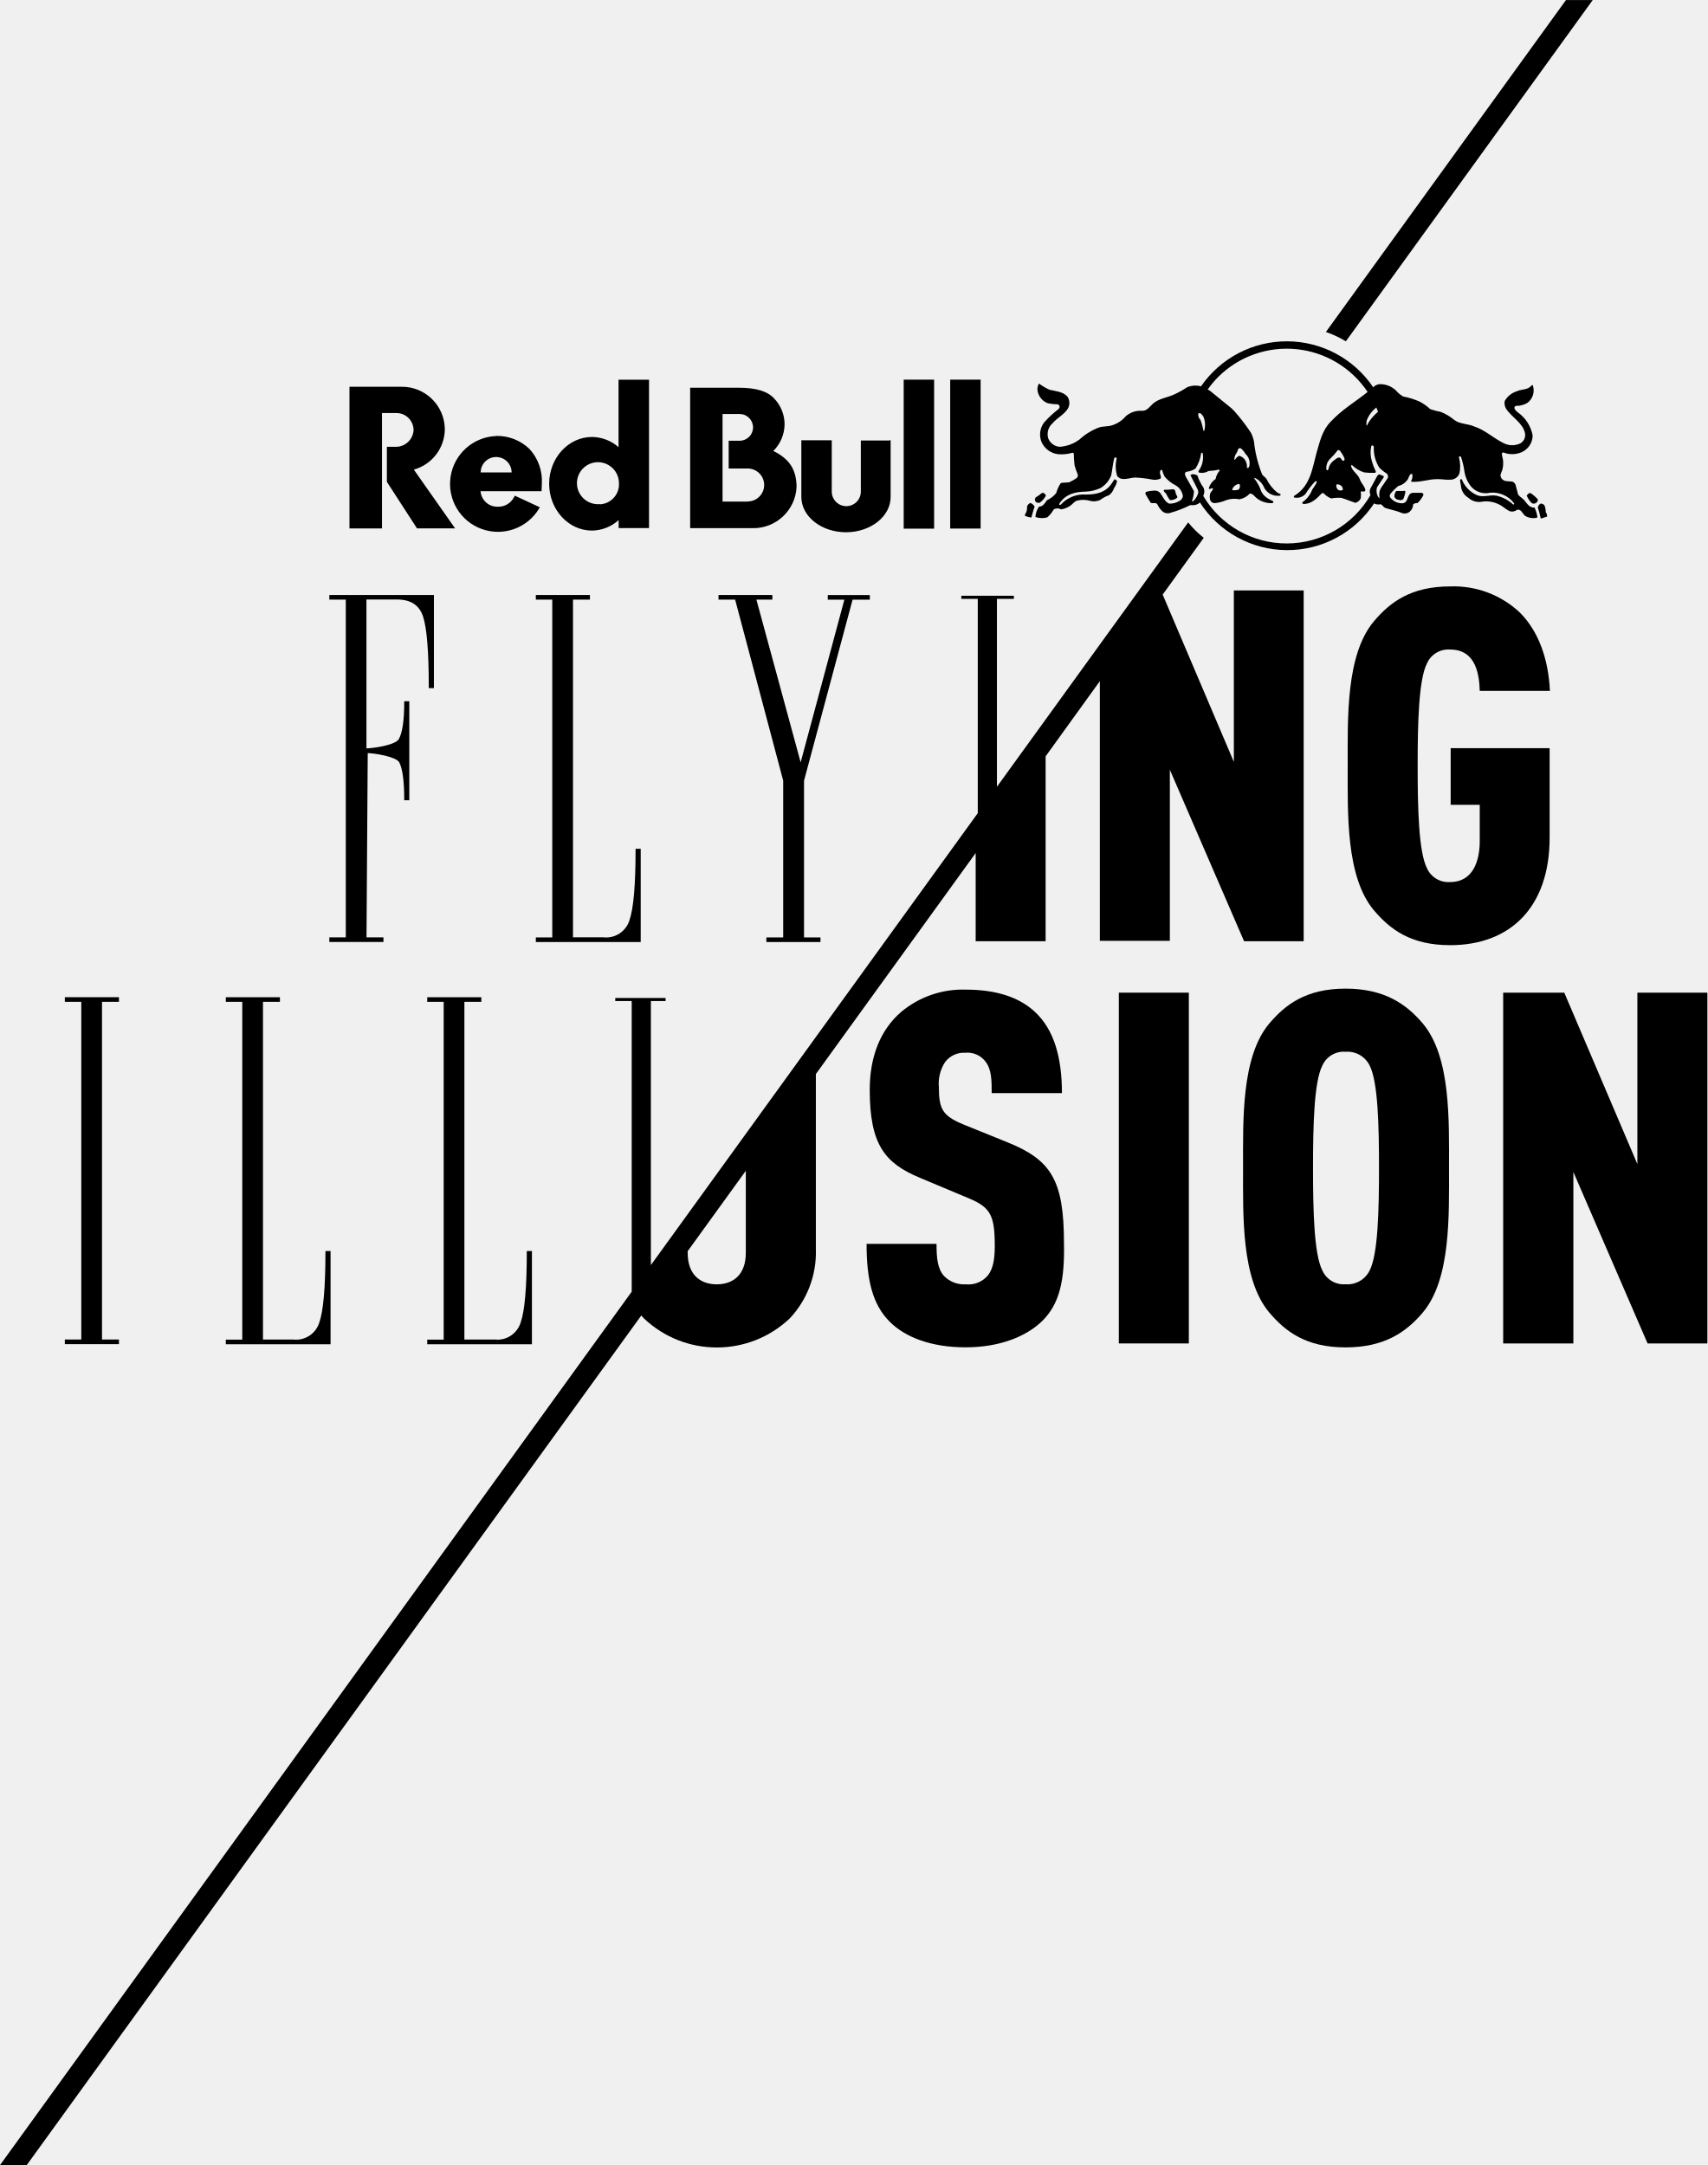
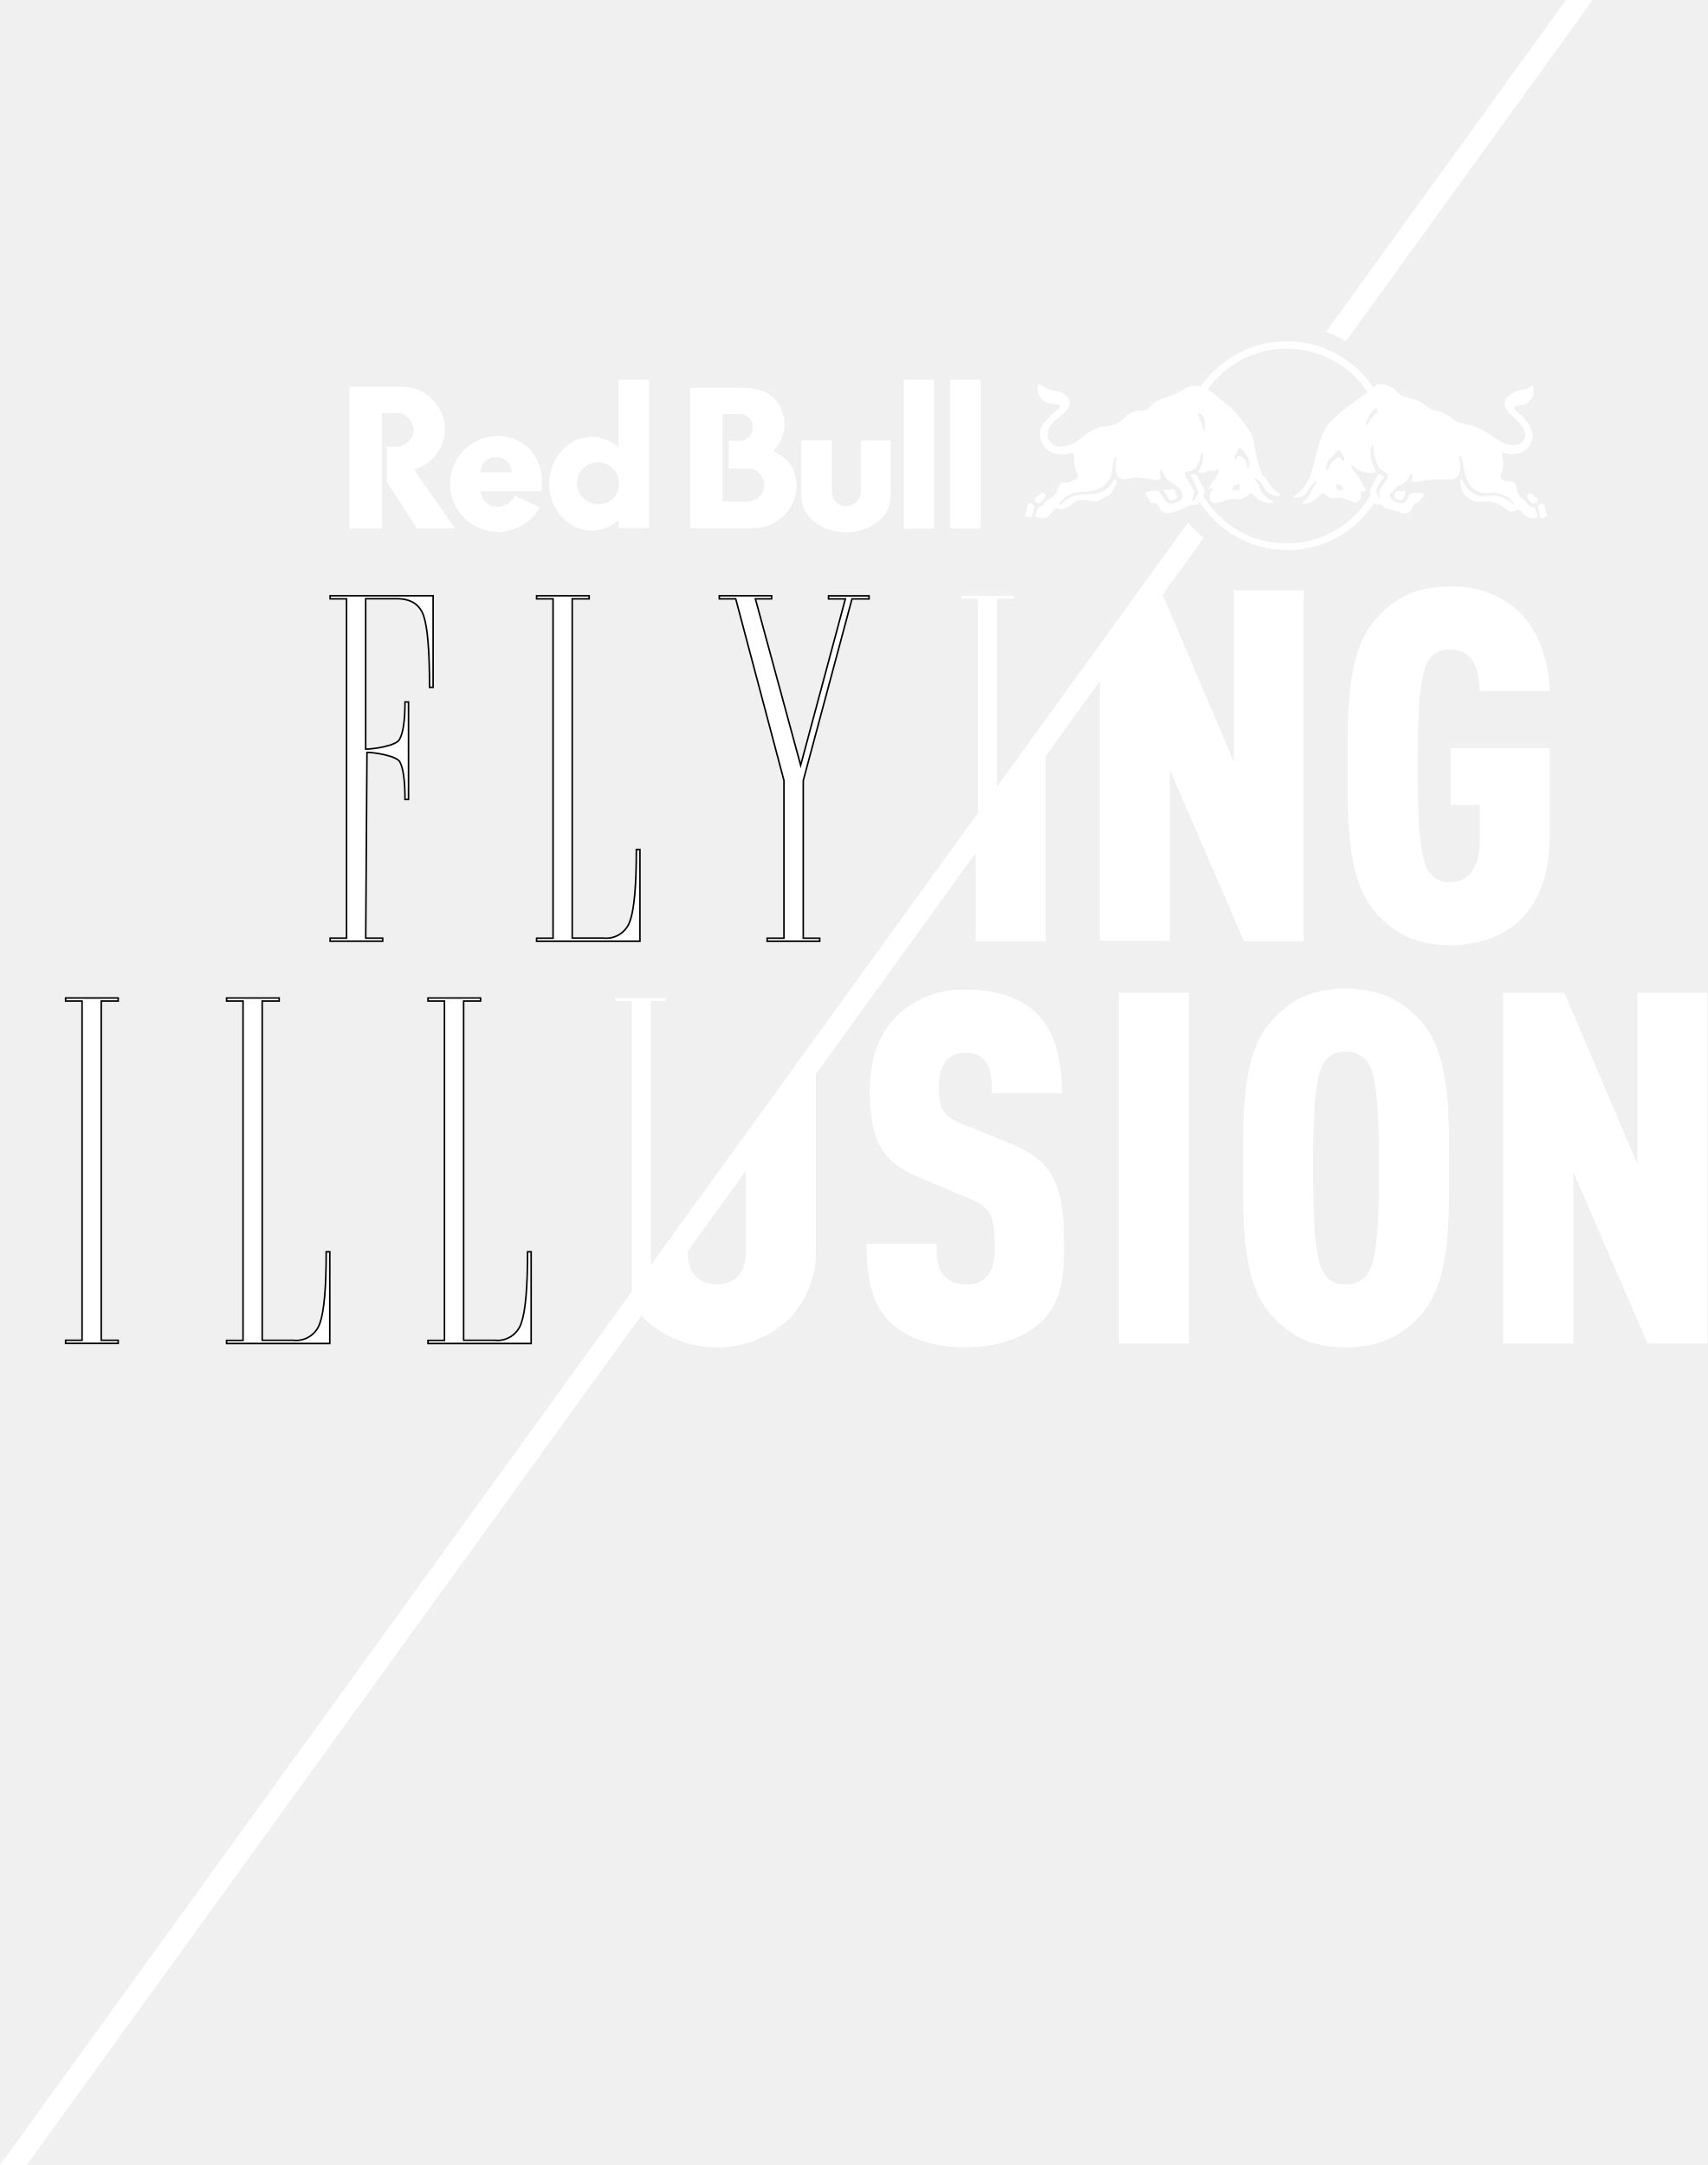
<svg xmlns="http://www.w3.org/2000/svg" id="Ebene_1" data-name="Ebene 1" viewBox="0 0 276.06 350.14">
  <defs>
-     <style>.cls-1{stroke:#000;stroke-miterlimit:10;stroke-width:0.25px;}</style>
+     <style>.cls-1,.cls-2{fill:#fff;}.cls-1{stroke:#000;stroke-miterlimit:10;stroke-width:0.25px;}</style>
  </defs>
  <path class="cls-1" d="M342.37,275.56h2.74v0.5h-8.5v-0.5h2.66V220.69h-2.66v-0.5h16.66V235h-0.58q0-8.71-.94-11.52t-4.32-2.81h-5.07V245c1.15,0,4.86-.51,5.46-1.55s0.9-3.06.9-6.08h0.57v15.77h-0.57q0-4.54-.83-6.08c-0.55-1-4.22-1.55-5.32-1.55Z" transform="translate(-283.23 -123.84)" />
  <path class="cls-1" d="M380.85,275.56a4.06,4.06,0,0,0,4.28-2.84q1-2.84,1-11.48h0.58v14.83H370v-0.5h2.66V220.69H370v-0.5h8.5v0.5h-2.74v54.86h5.07Z" transform="translate(-283.23 -123.84)" />
  <path class="cls-1" d="M410,275.56V250.07l-7.8-29.38h-2.66v-0.5H408v0.5h-2.62l7.32,26.92,7.23-26.91h-2.72v-0.5h6.55v0.5H421l-7.88,29.38v25.49h2.66v0.5h-8.5v-0.5H410Z" transform="translate(-283.23 -123.84)" />
  <path class="cls-1" d="M299.6,285.74v54.86h2.74v0.5h-8.5v-0.5h2.66V285.74h-2.66v-0.5h8.5v0.5H299.6Z" transform="translate(-283.23 -123.84)" />
  <path class="cls-1" d="M330.7,340.61a4.06,4.06,0,0,0,4.28-2.84q1-2.84,1-11.48h0.58v14.83H319.87v-0.5h2.66V285.74h-2.66v-0.5h8.5v0.5h-2.74v54.86h5.07Z" transform="translate(-283.23 -123.84)" />
  <path class="cls-1" d="M363.26,340.61a4.06,4.06,0,0,0,4.28-2.84q1-2.84,1-11.48h0.58v14.83H352.44v-0.5h2.66V285.74h-2.66v-0.5h8.5v0.5H358.2v54.86h5.07Z" transform="translate(-283.23 -123.84)" />
-   <path d="M451.72,337.52c-2.55,2.47-6.85,4.22-12.35,4.22s-9.72-1.59-12.27-4.14c-2.79-2.79-3.74-6.77-3.74-12.59h11.31c0,2.31.16,4,1.2,5.18a4.5,4.5,0,0,0,3.51,1.36,4.1,4.1,0,0,0,3.59-1.44c0.8-1,1.12-2.47,1.12-4.78,0-5.42-.88-6.37-4.94-8L432,314.33c-5.74-2.39-8.13-5.42-8.13-14.26,0-5.26,1.67-9.64,5.1-12.59a15.49,15.49,0,0,1,10.44-3.59c5,0,8.69,1.28,11.16,3.59,3.11,2.87,4.38,7.41,4.38,13.15H443.59c0-2,0-3.83-1-5.1a3.66,3.66,0,0,0-3.27-1.43,3.8,3.8,0,0,0-3.27,1.51,6.4,6.4,0,0,0-1,4.06c0,3.59.64,4.62,3.9,6l7.09,2.87c7.17,2.87,9.24,6.14,9.24,16.41C455.39,330.67,454.67,334.66,451.72,337.52Z" transform="translate(-283.23 -123.84)" />
-   <path d="M464.15,341.11V284.38h11.32v56.73H464.15Z" transform="translate(-283.23 -123.84)" />
-   <path d="M513.32,336.09c-2.63,3.11-6.14,5.66-12.51,5.66s-9.72-2.55-12.35-5.66c-4.54-5.42-4.22-15.7-4.22-23.35s-0.32-17.93,4.22-23.35c2.63-3.11,6-5.66,12.35-5.66s9.88,2.55,12.51,5.66c4.54,5.42,4.22,15.7,4.22,23.35S517.86,330.67,513.32,336.09Zm-8.61-39.92a4,4,0,0,0-3.9-2.23,3.78,3.78,0,0,0-3.75,2.23c-1.35,2.63-1.51,9.72-1.51,16.57s0.16,13.94,1.51,16.57a3.78,3.78,0,0,0,3.75,2.23,4,4,0,0,0,3.9-2.23c1.35-2.63,1.51-9.72,1.51-16.57S506.06,298.8,504.71,296.17Z" transform="translate(-283.23 -123.84)" />
-   <path d="M549.65,341.11l-12-27.73v27.73H526.3V284.38h9.88L548,312.1V284.38h11.32v56.73h-9.64Z" transform="translate(-283.23 -123.84)" />
-   <path d="M517.73,276.7c-6.37,0-9.72-2.55-12.35-5.66-4.54-5.42-4.22-15.7-4.22-23.35s-0.32-17.93,4.22-23.35c2.63-3.11,6-5.66,12.35-5.66A15.6,15.6,0,0,1,529,222.91c3,3,4.62,7.49,4.86,12.67H522.51c-0.08-2.39-.48-6.69-4.78-6.69a3.78,3.78,0,0,0-3.75,2.23c-1.35,2.63-1.51,9.72-1.51,16.57s0.16,13.95,1.51,16.57a3.78,3.78,0,0,0,3.75,2.23c3.75,0,4.78-3.51,4.78-6.61V254h-4.7v-9.16h16v14.42C533.83,270.56,527.45,276.7,517.73,276.7Z" transform="translate(-283.23 -123.84)" />
-   <path d="M436.88,185.24v24.08h4.92V185.24h-4.92Zm-81.72,8a6.93,6.93,0,0,0-7-6.85h-8.42v22.91H345V190.64h2.22a2.78,2.78,0,0,1,2.89,2.73,2.87,2.87,0,0,1-3,2.73h-1.32v5.67l4.87,7.52h6.16l-6.67-9.5A6.84,6.84,0,0,0,355.16,193.22Zm74.2,16.1h4.92V185.24h-4.92v24.08Zm-21.1-12.55a6.15,6.15,0,0,0,1.84-4.31,6.05,6.05,0,0,0-1.68-4.19c-1.06-1.17-2.92-1.74-5.69-1.74h-7.9v22.71l10.13,0a7,7,0,0,0,7.08-6.67C412,199.79,410.93,198.08,408.26,196.76Zm-4.13,8.17h-4.06V190.8h2.77a2.16,2.16,0,0,1,0,4.32h-1.78v4.49h3.08A2.66,2.66,0,0,1,404.13,204.94Zm-40.73-10.6a7.75,7.75,0,1,0,7,11.73l0.12-.21L366.47,204l-0.1.21a2.84,2.84,0,0,1-2.61,1.58,2.71,2.71,0,0,1-2.82-2.51h9.86l0.05-1.17a7.67,7.67,0,0,0-2-5.66A7.52,7.52,0,0,0,363.4,194.34Zm-2.5,8.72a0.14,0.14,0,0,0,0,0h0v0h0Zm0.06-2.83a2.48,2.48,0,0,1,5,0h-5Zm22.29-15s0,10,0,10.91a6.57,6.57,0,0,0-4.29-1.65c-3.82,0-6.93,3.4-6.93,7.57s3.11,7.57,6.93,7.57a6.54,6.54,0,0,0,4.31-1.7v1.3h4.91v-24h-4.94Zm-3,20.12a3.4,3.4,0,1,1,3.07-3.38A3.24,3.24,0,0,1,380.26,205.4Zm46.8-10.29-4.62,0,0,8.27a2.35,2.35,0,0,1-4.7,0l0-8.31h-4.92v9.17c0,3.15,3.24,5.71,7.22,5.71s7.22-2.56,7.22-5.71v-9.17h-0.21Z" transform="translate(-283.23 -123.84)" />
-   <path d="M536.46,123.84l-38.83,53.69a16.27,16.27,0,0,1,3.23,1.51l39.92-55.19h-4.32Z" transform="translate(-283.23 -123.84)" />
-   <path d="M482.75,247.06L471.24,220l6.64-9.18a16.07,16.07,0,0,1-2.52-2.49l-30.92,42.75V220.69h2.74v-0.5h-8.5v0.5h2.66v34.66l-52.86,73.09v-42.7h2.38v-0.5h-8.14v0.5h2.66v47L283.23,474h4.32l99.38-137.41c0.14,0.16.27,0.32,0.42,0.47a17.14,17.14,0,0,0,23.59,0,15.61,15.61,0,0,0,4.22-11.16V297.54L441,261.8v14.26h11.31v-29.9L461.08,234v42h11.32V248.33l12,27.73h9.64V219.33H482.75v27.73Zm-78.92,79.39c0,3.66-2.15,5.1-4.7,5.1s-4.7-1.44-4.7-5.1v-0.26l9.4-13v13.26Z" transform="translate(-283.23 -123.84)" />
-   <path d="M451.36,205.14a2.92,2.92,0,0,0,1-1.17,0.93,0.93,0,0,0-.34-0.39,0.35,0.35,0,0,0-.32,0,7.25,7.25,0,0,1-1,.71,0.65,0.65,0,0,0-.12.47,0.61,0.61,0,0,0,.27.34A0.77,0.77,0,0,0,451.36,205.14Z" transform="translate(-283.23 -123.84)" />
-   <path d="M533.18,206.68a2.84,2.84,0,0,0-.2-1.1,0.77,0.77,0,0,0-.61-0.3,0.84,0.84,0,0,0-.46.68,10.35,10.35,0,0,1,.39,1.43c0.06,0.1,0,.3.16,0.3l0.93-.3A0.89,0.89,0,0,0,533.18,206.68Z" transform="translate(-283.23 -123.84)" />
-   <path d="M449.84,205.18a1,1,0,0,0-.54.59A1.76,1.76,0,0,1,449,207a0.27,0.27,0,0,0,0,.28,4.84,4.84,0,0,0,1,.27c0.18-.56.3-1.19,0.51-1.68v-0.14A1.28,1.28,0,0,0,449.84,205.18Z" transform="translate(-283.23 -123.84)" />
-   <path d="M530.84,203.66c-0.28-.24-0.59.12-0.73,0.33a3.41,3.41,0,0,0,.61,1,0.68,0.68,0,0,0,.5.31,0.82,0.82,0,0,0,.51-0.22,0.57,0.57,0,0,0,.17-0.48A5.79,5.79,0,0,0,530.84,203.66Z" transform="translate(-283.23 -123.84)" />
-   <path d="M471.78,203.65a6.74,6.74,0,0,0,.61,1.06,1.47,1.47,0,0,0,1.16-.36c0.19-.16-0.09-0.36-0.12-0.55-0.18-.28-0.06-0.82-0.52-0.84a8.84,8.84,0,0,1-1.39.09l-0.13.08A1,1,0,0,0,471.78,203.65Z" transform="translate(-283.23 -123.84)" />
-   <path d="M529.68,204.71c-0.36-.42-1.07-0.67-1.06-1.29a9.76,9.76,0,0,1-.27-1,0.9,0.9,0,0,0-.55-0.69c-0.62-.1-1.37.07-1.76-0.51s0-.94.11-1.36a4.13,4.13,0,0,0,.1-1.79,3.86,3.86,0,0,1-.17-0.9c0.14-.28.5-0.07,0.71,0a3.91,3.91,0,0,0,2.5-.2,3,3,0,0,0,1.78-2.69,5.92,5.92,0,0,0-2.4-3.75,1.62,1.62,0,0,1-.56-0.67c0-.59.64-0.3,1-0.45a3.34,3.34,0,0,0,1.13-.43,2.5,2.5,0,0,0,.9-2.65c0-.09,0-0.22-0.16-0.22a4.19,4.19,0,0,1-.52.44c-0.56.33-1.32,0.27-1.92,0.56a3.39,3.39,0,0,0-2,1.6,1.84,1.84,0,0,0,.21,1.2c0.9,1.42,2.79,2.34,3.09,4.05a1.57,1.57,0,0,1-.77,1.59,3.06,3.06,0,0,1-2.83-.11c-1.56-.78-2.92-2.08-4.6-2.62-1.06-.48-2.36-0.36-3.3-1.1a7.86,7.86,0,0,0-2.15-1.27,10.55,10.55,0,0,1-1.68-.44,8,8,0,0,0-1.68-1.2,11.51,11.51,0,0,0-2.69-.84,4.33,4.33,0,0,1-1.2-1,3.71,3.71,0,0,0-2.66-1,1.71,1.71,0,0,0-1,.5,16.85,16.85,0,0,0-27.84-.15,3.52,3.52,0,0,0-2.23.14,15.2,15.2,0,0,1-2.19,1.21c-1.13.51-2.4,0.61-3.37,1.47-0.56.49-1,1.26-1.88,1.13a3.64,3.64,0,0,0-2.49.88,4.73,4.73,0,0,1-2.07,1.42c-0.72.3-1.6,0.16-2.34,0.43a9.94,9.94,0,0,0-3.1,1.93,6,6,0,0,1-3.2,1.17,2.15,2.15,0,0,1-1.85-1.4,2.35,2.35,0,0,1,.74-2.43c0.73-.88,1.91-1.4,2.49-2.42a1.86,1.86,0,0,0-.14-1.91c-0.77-.79-1.87-0.82-2.87-1.07a8.28,8.28,0,0,1-1.69-1A1.64,1.64,0,0,0,451,187a2.62,2.62,0,0,0,1.67,2.06,8.36,8.36,0,0,0,1.61.17,0.49,0.49,0,0,1,.3.37,0.57,0.57,0,0,1-.17.39,16.43,16.43,0,0,0-2.34,2.17,3.22,3.22,0,0,0-.43,3.14,3.36,3.36,0,0,0,2.72,2,6.16,6.16,0,0,0,2.32-.25,0.26,0.26,0,0,1,.19.16,16.14,16.14,0,0,0,.12,1.87,10.62,10.62,0,0,0,.52,1.5,0.64,0.64,0,0,1-.13.53,6.15,6.15,0,0,1-1.31.74l-1.13.07-0.22.1a5.84,5.84,0,0,0-.69,1.55,4,4,0,0,1-1.52,1.18,3.4,3.4,0,0,1-.61.78,1.09,1.09,0,0,1-.66.25,3.26,3.26,0,0,0-.58,1.67,3.12,3.12,0,0,0,1.92.06,4.75,4.75,0,0,0,1.05-1.29,1.18,1.18,0,0,1,1.18,0,3.5,3.5,0,0,0,1.44-.56c0.34-.22.61-0.59,1-0.81a4,4,0,0,1,2.29,0,2.42,2.42,0,0,0,1.61-.16,4.72,4.72,0,0,1,1.37-.74,2.2,2.2,0,0,0,.85-1.16,2.79,2.79,0,0,0,.49-1.14,0.67,0.67,0,0,0-.41-0.3c-0.22.3-.38,0.62-0.62,0.91-1,1.3-2.46,1.56-4,1.56a5,5,0,0,0-4.08,1.65,0.19,0.19,0,0,1-.23,0,0.56,0.56,0,0,1,.17-0.4c1-1.37,2.47-1.69,4.07-1.72a6.24,6.24,0,0,0,2.43-.58,4.1,4.1,0,0,0,1.73-2.07c0.19-.91.26-1.9,0.49-2.77a0.16,0.16,0,0,1,.2-0.1,0.2,0.2,0,0,1,.19.17,5.28,5.28,0,0,0,.08,2.82c0.7,0.91,1.94.29,2.88,0.25a17.52,17.52,0,0,1,2.78.33,2.24,2.24,0,0,0,1.36-.16,0.71,0.71,0,0,0,0-.52,0.9,0.9,0,0,1,0-.84,0.21,0.21,0,0,1,.26,0,3.75,3.75,0,0,0,.42,1.07,5.53,5.53,0,0,0,1.77,1.39,2.39,2.39,0,0,1,1.16,1.75,1.07,1.07,0,0,1-.64.81,3,3,0,0,1-1.6.39c-0.77-.37-1-1.19-1.48-1.78a1.2,1.2,0,0,0-1-.32,5.54,5.54,0,0,0-1.22.19,0.38,0.38,0,0,0-.12.34c0.26,0.48.55,0.94,0.84,1.42,0.33,0.2.79-.12,1.08,0.25a4,4,0,0,0,.78,1.11,1.34,1.34,0,0,0,1.39.26,17.35,17.35,0,0,0,3.14-1.22H476a1.72,1.72,0,0,0,1.14-.32l0.1-.15a16.81,16.81,0,0,0,28.21.15l0,0.06a1.51,1.51,0,0,0,1,.11c0.35,0.09.48,0.51,0.83,0.61,0.78,0.26,1.62.41,2.4,0.71a1.39,1.39,0,0,0,1.35,0,1.66,1.66,0,0,0,.72-1.32,1.2,1.2,0,0,1,.71-0.2,4.8,4.8,0,0,0,.9-1.2l0.05-.2a0.43,0.43,0,0,0-.27-0.25h-1.48c-0.68.09-.74,0.84-1,1.31a0.82,0.82,0,0,1-.81.38,2.37,2.37,0,0,1-1.86-1,0.56,0.56,0,0,1,.1-0.55,9.1,9.1,0,0,1,1.25-1.24,2.54,2.54,0,0,0,1.59-1.17,2.12,2.12,0,0,1,.44-0.79,0.25,0.25,0,0,1,.25.09,1.87,1.87,0,0,1-.25,1.17c1.58,0.16,2.89-.46,4.43-0.41,0.65,0,1.24.13,1.88,0.09a1.56,1.56,0,0,0,1.54-1,5.35,5.35,0,0,0-.08-2.63l0.08-.13a0.23,0.23,0,0,1,.26.07,13.16,13.16,0,0,1,.58,2.53,5.2,5.2,0,0,0,.84,2,3.12,3.12,0,0,0,3.32,1.26,4.34,4.34,0,0,1,3.86,1.74v0.07a0.16,0.16,0,0,1-.15.12,5.77,5.77,0,0,0-2.71-1.44c-1.12-.2-2.1.33-3.14-0.08a4.66,4.66,0,0,1-2.48-2.59h-0.12a0.21,0.21,0,0,0-.16.19l0.15,0.89a2.46,2.46,0,0,0,1.18,1.91,2.56,2.56,0,0,0,2,.68,4.6,4.6,0,0,1,3.66.83,7.08,7.08,0,0,0,1,.66,1.21,1.21,0,0,0,1.19-.19c0.74-.24.91,0.68,1.42,1a2.59,2.59,0,0,0,1.82.26l0.1-.08a5.31,5.31,0,0,0-.47-1.57C530.48,206,530.12,205.17,529.68,204.71Zm-23.9-15c0.1,0.24.19,0.49,0.28,0.73a7.68,7.68,0,0,0-1.36,1.47,4,4,0,0,0-.4.71,0.08,0.08,0,0,1-.1,0,1.86,1.86,0,0,1,.12-1A4.8,4.8,0,0,1,505.78,189.75Zm-27.83,3.79a0.09,0.09,0,0,1-.12,0,9.6,9.6,0,0,0-.48-1.76,1.2,1.2,0,0,1-.36-1,0.36,0.36,0,0,1,.36-0.06,1.88,1.88,0,0,1,.51.63A3.5,3.5,0,0,1,477.95,193.54Zm29.71,7.61-0.88,1.3a2.71,2.71,0,0,0-.48.93,3.4,3.4,0,0,0,0,1.05c-0.06,0-.09-0.06-0.15-0.09a2,2,0,0,1-.25-1.65L507,201l0-.13a3.12,3.12,0,0,0-.78-0.32,0.82,0.82,0,0,0-.3.3l-1.09,2a1.11,1.11,0,0,0-.09.66c0,0.14.06,0.28,0.1,0.41a15.67,15.67,0,0,1-27.05.11l0.06-.11a1.48,1.48,0,0,0,0-1.2,6.89,6.89,0,0,1-1-2,2.2,2.2,0,0,0-.73-0.2,0.61,0.61,0,0,0-.39.17l1.14,2.25a1.18,1.18,0,0,1,.11.65,2.89,2.89,0,0,1-.79,1.29c-0.07,0-.16.09-0.22,0a5.24,5.24,0,0,0,.33-1.59l-1.12-2a1.89,1.89,0,0,1-.35-0.84,0.38,0.38,0,0,1,.25-0.31,3.15,3.15,0,0,0,1.46-.52,5.89,5.89,0,0,0,.91-2.43,0.17,0.17,0,0,1,.13-0.14c0.09,0,.1.07,0.14,0.11a3.74,3.74,0,0,1-.64,2.79,0.25,0.25,0,0,0,0,.31,2.1,2.1,0,0,0,1.59-.25,8.82,8.82,0,0,0,1.68-.22,0.2,0.2,0,0,1,.12.14,2.81,2.81,0,0,0-.67,1.37,2.72,2.72,0,0,0-1.1,1.49c0.07,0.32.35,0,.53,0a0.18,0.18,0,0,1,.15.18l-0.44.63a2,2,0,0,0,0,1.17,0.78,0.78,0,0,0,.76.44,6.3,6.3,0,0,0,1.81-.48,3.94,3.94,0,0,1,2.13-.14,3,3,0,0,0,1.7-.94,1,1,0,0,1,.71.39,3.71,3.71,0,0,0,2.93,1.17l0.1-.06a0.17,0.17,0,0,0,0-.26l-0.68-.35a2.76,2.76,0,0,1-1.23-1.24,6.17,6.17,0,0,0-.69-1.46c-0.1-.23-0.33-0.42-0.43-0.65a0.11,0.11,0,0,1,.1-0.06,3.1,3.1,0,0,1,1.54,1.66A2.48,2.48,0,0,0,490.2,204l0.09-.07a0.15,0.15,0,0,0,0-.17l-0.52-.26a6.43,6.43,0,0,1-1.75-2.21c-0.19-.28-0.52-0.45-0.7-0.72a20,20,0,0,1-1.32-5.33,5.52,5.52,0,0,0-.49-1.42,31.15,31.15,0,0,0-2.78-3.6,1,1,0,0,1-.28-0.28L479,187.13a3.79,3.79,0,0,0-.48-0.3,15.82,15.82,0,0,1,1.67-2,15.72,15.72,0,0,1,24.19,2.4c-2,1.61-4.2,2.88-6,4.84-1.36,1.4-1.72,3.18-2.23,4.9-0.72,2.61-1,5.47-3.65,7.07a0.2,0.2,0,0,0,0,.26,1.93,1.93,0,0,0,1.84-.58,13.12,13.12,0,0,1,1.53-2l0.15-.08a0.13,0.13,0,0,1,.13.16c-0.18.58-.7,1-0.87,1.57a4.49,4.49,0,0,1-1.46,1.72v0.09a0.18,0.18,0,0,0,.14.16c1.27,0.06,2.19-.85,3-1.71a0.31,0.31,0,0,1,.32,0,3.27,3.27,0,0,0,1.21.82,7.43,7.43,0,0,1,1.62-.1c0.77,0.23,1.5.55,2.27,0.81a1.25,1.25,0,0,0,.88-0.71,3.25,3.25,0,0,0,0-1.11,2.09,2.09,0,0,1,.61,0,0.34,0.34,0,0,0,.15-0.26c-0.14-.66-0.74-1.16-0.92-1.78-0.29-.8-1.23-1.27-1.41-2.13,0-.06.12-0.15,0.19-0.09a4.79,4.79,0,0,0,1.94,1.16,10.33,10.33,0,0,0,1.75.07,0.19,0.19,0,0,0,.13-0.23,9.45,9.45,0,0,1-.62-1.61,4.79,4.79,0,0,1-.11-2.47,0.21,0.21,0,0,1,.2-0.13,0.32,0.32,0,0,1,.21.26,5.82,5.82,0,0,0,.88,3.33,6.35,6.35,0,0,0,1.26,1A0.85,0.85,0,0,1,507.66,201.15Zm-24.25,1c0.12,0,.28,0,0.3.14a0.83,0.83,0,0,1-.2.78,2.53,2.53,0,0,1-.88.1c-0.07,0-.17-0.07-0.14-0.16A1.37,1.37,0,0,1,483.42,202.13Zm-0.24-5c0.24-.25.18-1,0.74-0.74a3.36,3.36,0,0,1,.72.88,2.05,2.05,0,0,1,.64,1.87,0.52,0.52,0,0,1-.24.41,0.12,0.12,0,0,1-.16-0.12,2.1,2.1,0,0,0-.26-1.11,1.64,1.64,0,0,0-1-.75,1.63,1.63,0,0,0-.68.65,0.07,0.07,0,0,1-.09,0A1.53,1.53,0,0,1,483.17,197.14Zm16.61,0.71a1.3,1.3,0,0,0-.65.34,2.39,2.39,0,0,0-1,1.18,1,1,0,0,1-.2.55,0.17,0.17,0,0,1-.22-0.14,2.07,2.07,0,0,1,.65-1.75,10.4,10.4,0,0,0,1.2-1.37,0.44,0.44,0,0,1,.46.27,4.31,4.31,0,0,1,.61,1.08,0.41,0.41,0,0,1,0,.26,0.18,0.18,0,0,1-.24.1C500.09,198.27,500.14,197.82,499.78,197.85Zm0.57,5.28a1,1,0,0,1-.69,0,0.87,0.87,0,0,1-.35-0.73,0.23,0.23,0,0,1,.09-0.2,1,1,0,0,1,.8.32A0.69,0.69,0,0,1,500.34,203.13Z" transform="translate(-283.23 -123.84)" />
-   <path d="M509,203.26a1.39,1.39,0,0,0-.29.93,0.79,0.79,0,0,0,.71.49,0.68,0.68,0,0,0,.74-0.14,5.77,5.77,0,0,0,.34-1.18,0.21,0.21,0,0,0-.27-0.13C509.89,203.29,509.44,203.2,509,203.26Z" transform="translate(-283.23 -123.84)" />
+   <path class="cls-2" d="M451.72,337.52c-2.55,2.47-6.85,4.22-12.35,4.22s-9.72-1.59-12.27-4.14c-2.79-2.79-3.74-6.77-3.74-12.59h11.31c0,2.31.16,4,1.2,5.18a4.5,4.5,0,0,0,3.51,1.36,4.1,4.1,0,0,0,3.59-1.44c0.8-1,1.12-2.47,1.12-4.78,0-5.42-.88-6.37-4.94-8L432,314.33c-5.74-2.39-8.13-5.42-8.13-14.26,0-5.26,1.67-9.64,5.1-12.59a15.49,15.49,0,0,1,10.44-3.59c5,0,8.69,1.28,11.16,3.59,3.11,2.87,4.38,7.41,4.38,13.15H443.59c0-2,0-3.83-1-5.1a3.66,3.66,0,0,0-3.27-1.43,3.8,3.8,0,0,0-3.27,1.51,6.4,6.4,0,0,0-1,4.06c0,3.59.64,4.62,3.9,6l7.09,2.87c7.17,2.87,9.24,6.14,9.24,16.41C455.39,330.67,454.67,334.66,451.72,337.52Z" transform="translate(-283.23 -123.84)" />
+   <path class="cls-2" d="M464.15,341.11V284.38h11.32v56.73H464.15Z" transform="translate(-283.23 -123.84)" />
+   <path class="cls-2" d="M513.32,336.09c-2.63,3.11-6.14,5.66-12.51,5.66s-9.72-2.55-12.35-5.66c-4.54-5.42-4.22-15.7-4.22-23.35s-0.32-17.93,4.22-23.35c2.63-3.11,6-5.66,12.35-5.66s9.88,2.55,12.51,5.66c4.54,5.42,4.22,15.7,4.22,23.35S517.86,330.67,513.32,336.09Zm-8.61-39.92a4,4,0,0,0-3.9-2.23,3.78,3.78,0,0,0-3.75,2.23c-1.35,2.63-1.51,9.72-1.51,16.57s0.16,13.94,1.51,16.57a3.78,3.78,0,0,0,3.75,2.23,4,4,0,0,0,3.9-2.23c1.35-2.63,1.51-9.72,1.51-16.57S506.06,298.8,504.71,296.17Z" transform="translate(-283.23 -123.84)" />
+   <path class="cls-2" d="M549.65,341.11l-12-27.73v27.73H526.3V284.38h9.88L548,312.1V284.38h11.32v56.73h-9.64Z" transform="translate(-283.23 -123.84)" />
+   <path class="cls-2" d="M517.73,276.7c-6.37,0-9.72-2.55-12.35-5.66-4.54-5.42-4.22-15.7-4.22-23.35s-0.32-17.93,4.22-23.35c2.63-3.11,6-5.66,12.35-5.66A15.6,15.6,0,0,1,529,222.91c3,3,4.62,7.49,4.86,12.67H522.51c-0.08-2.39-.48-6.69-4.78-6.69a3.78,3.78,0,0,0-3.75,2.23c-1.35,2.63-1.51,9.72-1.51,16.57s0.16,13.95,1.51,16.57a3.78,3.78,0,0,0,3.75,2.23c3.75,0,4.78-3.51,4.78-6.61V254h-4.7v-9.16h16v14.42C533.83,270.56,527.45,276.7,517.73,276.7Z" transform="translate(-283.23 -123.84)" />
+   <path class="cls-2" d="M436.88,185.24v24.08h4.92V185.24h-4.92Zm-81.72,8a6.93,6.93,0,0,0-7-6.85h-8.42v22.91H345V190.64h2.22a2.78,2.78,0,0,1,2.89,2.73,2.87,2.87,0,0,1-3,2.73h-1.32v5.67l4.87,7.52h6.16l-6.67-9.5A6.84,6.84,0,0,0,355.16,193.22Zm74.2,16.1h4.92V185.24h-4.92v24.08Zm-21.1-12.55a6.15,6.15,0,0,0,1.84-4.31,6.05,6.05,0,0,0-1.68-4.19c-1.06-1.17-2.92-1.74-5.69-1.74h-7.9v22.71l10.13,0a7,7,0,0,0,7.08-6.67C412,199.79,410.93,198.08,408.26,196.76Zm-4.13,8.17h-4.06V190.8h2.77a2.16,2.16,0,0,1,0,4.32h-1.78v4.49h3.08A2.66,2.66,0,0,1,404.13,204.94Zm-40.73-10.6a7.75,7.75,0,1,0,7,11.73l0.12-.21L366.47,204l-0.1.21a2.84,2.84,0,0,1-2.61,1.58,2.71,2.71,0,0,1-2.82-2.51h9.86l0.05-1.17a7.67,7.67,0,0,0-2-5.66A7.52,7.52,0,0,0,363.4,194.34Zm-2.5,8.72a0.14,0.14,0,0,0,0,0h0v0h0Zm0.06-2.83a2.48,2.48,0,0,1,5,0h-5Zm22.29-15s0,10,0,10.91a6.57,6.57,0,0,0-4.29-1.65c-3.82,0-6.93,3.4-6.93,7.57s3.11,7.57,6.93,7.57a6.54,6.54,0,0,0,4.31-1.7v1.3h4.91v-24h-4.94Zm-3,20.12a3.4,3.4,0,1,1,3.07-3.38A3.24,3.24,0,0,1,380.26,205.4Zm46.8-10.29-4.62,0,0,8.27a2.35,2.35,0,0,1-4.7,0l0-8.31h-4.92v9.17c0,3.15,3.24,5.71,7.22,5.71s7.22-2.56,7.22-5.71v-9.17h-0.21Z" transform="translate(-283.23 -123.84)" />
+   <path class="cls-2" d="M536.46,123.84l-38.83,53.69a16.27,16.27,0,0,1,3.23,1.51l39.92-55.19h-4.32Z" transform="translate(-283.23 -123.84)" />
+   <path class="cls-2" d="M482.75,247.06L471.24,220l6.64-9.18a16.07,16.07,0,0,1-2.52-2.49l-30.92,42.75V220.69h2.74v-0.5h-8.5v0.5h2.66v34.66l-52.86,73.09v-42.7h2.38v-0.5h-8.14v0.5h2.66v47L283.23,474h4.32l99.38-137.41c0.14,0.16.27,0.32,0.42,0.47a17.14,17.14,0,0,0,23.59,0,15.61,15.61,0,0,0,4.22-11.16V297.54L441,261.8v14.26h11.31v-29.9L461.08,234v42h11.32V248.33l12,27.73h9.64V219.33H482.75v27.73Zm-78.92,79.39c0,3.66-2.15,5.1-4.7,5.1s-4.7-1.44-4.7-5.1v-0.26l9.4-13v13.26Z" transform="translate(-283.23 -123.84)" />
+   <path class="cls-2" d="M451.36,205.14a2.92,2.92,0,0,0,1-1.17,0.93,0.93,0,0,0-.34-0.39,0.35,0.35,0,0,0-.32,0,7.25,7.25,0,0,1-1,.71,0.65,0.65,0,0,0-.12.47,0.61,0.61,0,0,0,.27.34A0.77,0.77,0,0,0,451.36,205.14Z" transform="translate(-283.23 -123.84)" />
+   <path class="cls-2" d="M533.18,206.68a2.84,2.84,0,0,0-.2-1.1,0.77,0.77,0,0,0-.61-0.3,0.84,0.84,0,0,0-.46.68,10.35,10.35,0,0,1,.39,1.43c0.06,0.1,0,.3.16,0.3l0.93-.3A0.89,0.89,0,0,0,533.18,206.68Z" transform="translate(-283.23 -123.84)" />
+   <path class="cls-2" d="M449.84,205.18a1,1,0,0,0-.54.59A1.76,1.76,0,0,1,449,207a0.27,0.27,0,0,0,0,.28,4.84,4.84,0,0,0,1,.27c0.18-.56.3-1.19,0.51-1.68v-0.14A1.28,1.28,0,0,0,449.84,205.18Z" transform="translate(-283.23 -123.84)" />
+   <path class="cls-2" d="M530.84,203.66c-0.28-.24-0.59.12-0.73,0.33a3.41,3.41,0,0,0,.61,1,0.68,0.68,0,0,0,.5.31,0.82,0.82,0,0,0,.51-0.22,0.57,0.57,0,0,0,.17-0.48A5.79,5.79,0,0,0,530.84,203.66Z" transform="translate(-283.23 -123.84)" />
+   <path class="cls-2" d="M471.78,203.65a6.74,6.74,0,0,0,.61,1.06,1.47,1.47,0,0,0,1.16-.36c0.19-.16-0.09-0.36-0.12-0.55-0.18-.28-0.06-0.82-0.52-0.84a8.84,8.84,0,0,1-1.39.09l-0.13.08A1,1,0,0,0,471.78,203.65Z" transform="translate(-283.23 -123.84)" />
+   <path class="cls-2" d="M529.68,204.71c-0.36-.42-1.07-0.67-1.06-1.29a9.76,9.76,0,0,1-.27-1,0.9,0.9,0,0,0-.55-0.69c-0.62-.1-1.37.07-1.76-0.51s0-.94.11-1.36a4.13,4.13,0,0,0,.1-1.79,3.86,3.86,0,0,1-.17-0.9c0.14-.28.5-0.07,0.71,0a3.91,3.91,0,0,0,2.5-.2,3,3,0,0,0,1.78-2.69,5.92,5.92,0,0,0-2.4-3.75,1.62,1.62,0,0,1-.56-0.67c0-.59.64-0.3,1-0.45a3.34,3.34,0,0,0,1.13-.43,2.5,2.5,0,0,0,.9-2.65c0-.09,0-0.22-0.16-0.22a4.19,4.19,0,0,1-.52.44c-0.56.33-1.32,0.27-1.92,0.56a3.39,3.39,0,0,0-2,1.6,1.84,1.84,0,0,0,.21,1.2c0.9,1.42,2.79,2.34,3.09,4.05a1.57,1.57,0,0,1-.77,1.59,3.06,3.06,0,0,1-2.83-.11c-1.56-.78-2.92-2.08-4.6-2.62-1.06-.48-2.36-0.36-3.3-1.1a7.86,7.86,0,0,0-2.15-1.27,10.55,10.55,0,0,1-1.68-.44,8,8,0,0,0-1.68-1.2,11.51,11.51,0,0,0-2.69-.84,4.33,4.33,0,0,1-1.2-1,3.71,3.71,0,0,0-2.66-1,1.71,1.71,0,0,0-1,.5,16.85,16.85,0,0,0-27.84-.15,3.52,3.52,0,0,0-2.23.14,15.2,15.2,0,0,1-2.19,1.21c-1.13.51-2.4,0.61-3.37,1.47-0.56.49-1,1.26-1.88,1.13a3.64,3.64,0,0,0-2.49.88,4.73,4.73,0,0,1-2.07,1.42c-0.72.3-1.6,0.16-2.34,0.43a9.94,9.94,0,0,0-3.1,1.93,6,6,0,0,1-3.2,1.17,2.15,2.15,0,0,1-1.85-1.4,2.35,2.35,0,0,1,.74-2.43c0.73-.88,1.91-1.4,2.49-2.42a1.86,1.86,0,0,0-.14-1.91c-0.77-.79-1.87-0.82-2.87-1.07a8.28,8.28,0,0,1-1.69-1A1.64,1.64,0,0,0,451,187a2.62,2.62,0,0,0,1.67,2.06,8.36,8.36,0,0,0,1.61.17,0.49,0.49,0,0,1,.3.37,0.57,0.57,0,0,1-.17.39,16.43,16.43,0,0,0-2.34,2.17,3.22,3.22,0,0,0-.43,3.14,3.36,3.36,0,0,0,2.72,2,6.16,6.16,0,0,0,2.32-.25,0.26,0.26,0,0,1,.19.16,16.14,16.14,0,0,0,.12,1.87,10.62,10.62,0,0,0,.52,1.5,0.64,0.64,0,0,1-.13.53,6.15,6.15,0,0,1-1.31.74l-1.13.07-0.22.1a5.84,5.84,0,0,0-.69,1.55,4,4,0,0,1-1.52,1.18,3.4,3.4,0,0,1-.61.78,1.09,1.09,0,0,1-.66.25,3.26,3.26,0,0,0-.58,1.67,3.12,3.12,0,0,0,1.92.06,4.75,4.75,0,0,0,1.05-1.29,1.18,1.18,0,0,1,1.18,0,3.5,3.5,0,0,0,1.44-.56c0.34-.22.61-0.59,1-0.81a4,4,0,0,1,2.29,0,2.42,2.42,0,0,0,1.61-.16,4.72,4.72,0,0,1,1.37-.74,2.2,2.2,0,0,0,.85-1.16,2.79,2.79,0,0,0,.49-1.14,0.67,0.67,0,0,0-.41-0.3c-0.22.3-.38,0.62-0.62,0.91-1,1.3-2.46,1.56-4,1.56a5,5,0,0,0-4.08,1.65,0.19,0.19,0,0,1-.23,0,0.56,0.56,0,0,1,.17-0.4c1-1.37,2.47-1.69,4.07-1.72a6.24,6.24,0,0,0,2.43-.58,4.1,4.1,0,0,0,1.73-2.07c0.19-.91.26-1.9,0.49-2.77a0.16,0.16,0,0,1,.2-0.1,0.2,0.2,0,0,1,.19.17,5.28,5.28,0,0,0,.08,2.82c0.7,0.91,1.94.29,2.88,0.25a17.52,17.52,0,0,1,2.78.33,2.24,2.24,0,0,0,1.36-.16,0.71,0.71,0,0,0,0-.52,0.9,0.9,0,0,1,0-.84,0.21,0.21,0,0,1,.26,0,3.75,3.75,0,0,0,.42,1.07,5.53,5.53,0,0,0,1.77,1.39,2.39,2.39,0,0,1,1.16,1.75,1.07,1.07,0,0,1-.64.81,3,3,0,0,1-1.6.39c-0.77-.37-1-1.19-1.48-1.78a1.2,1.2,0,0,0-1-.32,5.54,5.54,0,0,0-1.22.19,0.38,0.38,0,0,0-.12.34c0.26,0.48.55,0.94,0.84,1.42,0.33,0.2.79-.12,1.08,0.25a4,4,0,0,0,.78,1.11,1.34,1.34,0,0,0,1.39.26,17.35,17.35,0,0,0,3.14-1.22H476a1.72,1.72,0,0,0,1.14-.32l0.1-.15a16.81,16.81,0,0,0,28.21.15l0,0.06a1.51,1.51,0,0,0,1,.11c0.35,0.09.48,0.51,0.83,0.61,0.78,0.26,1.62.41,2.4,0.71a1.39,1.39,0,0,0,1.35,0,1.66,1.66,0,0,0,.72-1.32,1.2,1.2,0,0,1,.71-0.2,4.8,4.8,0,0,0,.9-1.2l0.05-.2a0.43,0.43,0,0,0-.27-0.25h-1.48c-0.68.09-.74,0.84-1,1.31a0.82,0.82,0,0,1-.81.38,2.37,2.37,0,0,1-1.86-1,0.56,0.56,0,0,1,.1-0.55,9.1,9.1,0,0,1,1.25-1.24,2.54,2.54,0,0,0,1.59-1.17,2.12,2.12,0,0,1,.44-0.79,0.25,0.25,0,0,1,.25.09,1.87,1.87,0,0,1-.25,1.17c1.58,0.16,2.89-.46,4.43-0.41,0.65,0,1.24.13,1.88,0.09a1.56,1.56,0,0,0,1.54-1,5.35,5.35,0,0,0-.08-2.63l0.08-.13a0.23,0.23,0,0,1,.26.07,13.16,13.16,0,0,1,.58,2.53,5.2,5.2,0,0,0,.84,2,3.12,3.12,0,0,0,3.32,1.26,4.34,4.34,0,0,1,3.86,1.74v0.07a0.16,0.16,0,0,1-.15.12,5.77,5.77,0,0,0-2.71-1.44c-1.12-.2-2.1.33-3.14-0.08a4.66,4.66,0,0,1-2.48-2.59h-0.12a0.21,0.21,0,0,0-.16.19l0.15,0.89a2.46,2.46,0,0,0,1.18,1.91,2.56,2.56,0,0,0,2,.68,4.6,4.6,0,0,1,3.66.83,7.08,7.08,0,0,0,1,.66,1.21,1.21,0,0,0,1.19-.19c0.74-.24.91,0.68,1.42,1a2.59,2.59,0,0,0,1.82.26l0.1-.08a5.31,5.31,0,0,0-.47-1.57C530.48,206,530.12,205.17,529.68,204.71Zm-23.9-15c0.1,0.24.19,0.49,0.28,0.73a7.68,7.68,0,0,0-1.36,1.47,4,4,0,0,0-.4.71,0.08,0.08,0,0,1-.1,0,1.86,1.86,0,0,1,.12-1A4.8,4.8,0,0,1,505.78,189.75Zm-27.83,3.79a0.09,0.09,0,0,1-.12,0,9.6,9.6,0,0,0-.48-1.76,1.2,1.2,0,0,1-.36-1,0.36,0.36,0,0,1,.36-0.06,1.88,1.88,0,0,1,.51.63A3.5,3.5,0,0,1,477.95,193.54Zm29.71,7.61-0.88,1.3a2.71,2.71,0,0,0-.48.93,3.4,3.4,0,0,0,0,1.05c-0.06,0-.09-0.06-0.15-0.09a2,2,0,0,1-.25-1.65L507,201l0-.13a3.12,3.12,0,0,0-.78-0.32,0.82,0.82,0,0,0-.3.3l-1.09,2a1.11,1.11,0,0,0-.09.66c0,0.14.06,0.28,0.1,0.41a15.67,15.67,0,0,1-27.05.11l0.06-.11a1.48,1.48,0,0,0,0-1.2,6.89,6.89,0,0,1-1-2,2.2,2.2,0,0,0-.73-0.2,0.61,0.61,0,0,0-.39.17l1.14,2.25a1.18,1.18,0,0,1,.11.65,2.89,2.89,0,0,1-.79,1.29c-0.07,0-.16.09-0.22,0a5.24,5.24,0,0,0,.33-1.59l-1.12-2a1.89,1.89,0,0,1-.35-0.84,0.38,0.38,0,0,1,.25-0.31,3.15,3.15,0,0,0,1.46-.52,5.89,5.89,0,0,0,.91-2.43,0.17,0.17,0,0,1,.13-0.14c0.09,0,.1.07,0.14,0.11a3.74,3.74,0,0,1-.64,2.79,0.25,0.25,0,0,0,0,.31,2.1,2.1,0,0,0,1.59-.25,8.82,8.82,0,0,0,1.68-.22,0.2,0.2,0,0,1,.12.14,2.81,2.81,0,0,0-.67,1.37,2.72,2.72,0,0,0-1.1,1.49c0.07,0.32.35,0,.53,0a0.18,0.18,0,0,1,.15.18l-0.44.63a2,2,0,0,0,0,1.17,0.78,0.78,0,0,0,.76.44,6.3,6.3,0,0,0,1.81-.48,3.94,3.94,0,0,1,2.13-.14,3,3,0,0,0,1.7-.94,1,1,0,0,1,.71.39,3.71,3.71,0,0,0,2.93,1.17l0.1-.06a0.17,0.17,0,0,0,0-.26l-0.68-.35a2.76,2.76,0,0,1-1.23-1.24,6.17,6.17,0,0,0-.69-1.46c-0.1-.23-0.33-0.42-0.43-0.65a0.11,0.11,0,0,1,.1-0.06,3.1,3.1,0,0,1,1.54,1.66A2.48,2.48,0,0,0,490.2,204l0.09-.07a0.15,0.15,0,0,0,0-.17l-0.52-.26a6.43,6.43,0,0,1-1.75-2.21c-0.19-.28-0.52-0.45-0.7-0.72a20,20,0,0,1-1.32-5.33,5.52,5.52,0,0,0-.49-1.42,31.15,31.15,0,0,0-2.78-3.6,1,1,0,0,1-.28-0.28L479,187.13a3.79,3.79,0,0,0-.48-0.3,15.82,15.82,0,0,1,1.67-2,15.72,15.72,0,0,1,24.19,2.4c-2,1.61-4.2,2.88-6,4.84-1.36,1.4-1.72,3.18-2.23,4.9-0.72,2.61-1,5.47-3.65,7.07a0.2,0.2,0,0,0,0,.26,1.93,1.93,0,0,0,1.84-.58,13.12,13.12,0,0,1,1.53-2l0.15-.08a0.13,0.13,0,0,1,.13.16c-0.18.58-.7,1-0.87,1.57a4.49,4.49,0,0,1-1.46,1.72v0.09a0.18,0.18,0,0,0,.14.16c1.27,0.06,2.19-.85,3-1.71a0.31,0.31,0,0,1,.32,0,3.27,3.27,0,0,0,1.21.82,7.43,7.43,0,0,1,1.62-.1c0.77,0.23,1.5.55,2.27,0.81a1.25,1.25,0,0,0,.88-0.71,3.25,3.25,0,0,0,0-1.11,2.09,2.09,0,0,1,.61,0,0.34,0.34,0,0,0,.15-0.26c-0.14-.66-0.74-1.16-0.92-1.78-0.29-.8-1.23-1.27-1.41-2.13,0-.06.12-0.15,0.19-0.09a4.79,4.79,0,0,0,1.94,1.16,10.33,10.33,0,0,0,1.75.07,0.19,0.19,0,0,0,.13-0.23,9.45,9.45,0,0,1-.62-1.61,4.79,4.79,0,0,1-.11-2.47,0.21,0.21,0,0,1,.2-0.13,0.32,0.32,0,0,1,.21.26,5.82,5.82,0,0,0,.88,3.33,6.35,6.35,0,0,0,1.26,1A0.85,0.85,0,0,1,507.66,201.15Zm-24.25,1c0.12,0,.28,0,0.3.14a0.83,0.83,0,0,1-.2.78,2.53,2.53,0,0,1-.88.1c-0.07,0-.17-0.07-0.14-0.16A1.37,1.37,0,0,1,483.42,202.13Zm-0.24-5c0.24-.25.18-1,0.74-0.74a3.36,3.36,0,0,1,.72.88,2.05,2.05,0,0,1,.64,1.87,0.52,0.52,0,0,1-.24.41,0.12,0.12,0,0,1-.16-0.12,2.1,2.1,0,0,0-.26-1.11,1.64,1.64,0,0,0-1-.75,1.63,1.63,0,0,0-.68.65,0.07,0.07,0,0,1-.09,0A1.53,1.53,0,0,1,483.17,197.14Zm16.61,0.71a1.3,1.3,0,0,0-.65.34,2.39,2.39,0,0,0-1,1.18,1,1,0,0,1-.2.55,0.17,0.17,0,0,1-.22-0.14,2.07,2.07,0,0,1,.65-1.75,10.4,10.4,0,0,0,1.2-1.37,0.44,0.44,0,0,1,.46.27,4.31,4.31,0,0,1,.61,1.08,0.41,0.41,0,0,1,0,.26,0.18,0.18,0,0,1-.24.1C500.09,198.27,500.14,197.82,499.78,197.85Zm0.57,5.28a1,1,0,0,1-.69,0,0.87,0.87,0,0,1-.35-0.73,0.23,0.23,0,0,1,.09-0.2,1,1,0,0,1,.8.32A0.69,0.69,0,0,1,500.34,203.13Z" transform="translate(-283.23 -123.84)" />
+   <path class="cls-2" d="M509,203.26a1.39,1.39,0,0,0-.29.93,0.79,0.79,0,0,0,.71.49,0.68,0.68,0,0,0,.74-0.14,5.77,5.77,0,0,0,.34-1.18,0.21,0.21,0,0,0-.27-0.13C509.89,203.29,509.44,203.2,509,203.26Z" transform="translate(-283.23 -123.84)" />
</svg>
